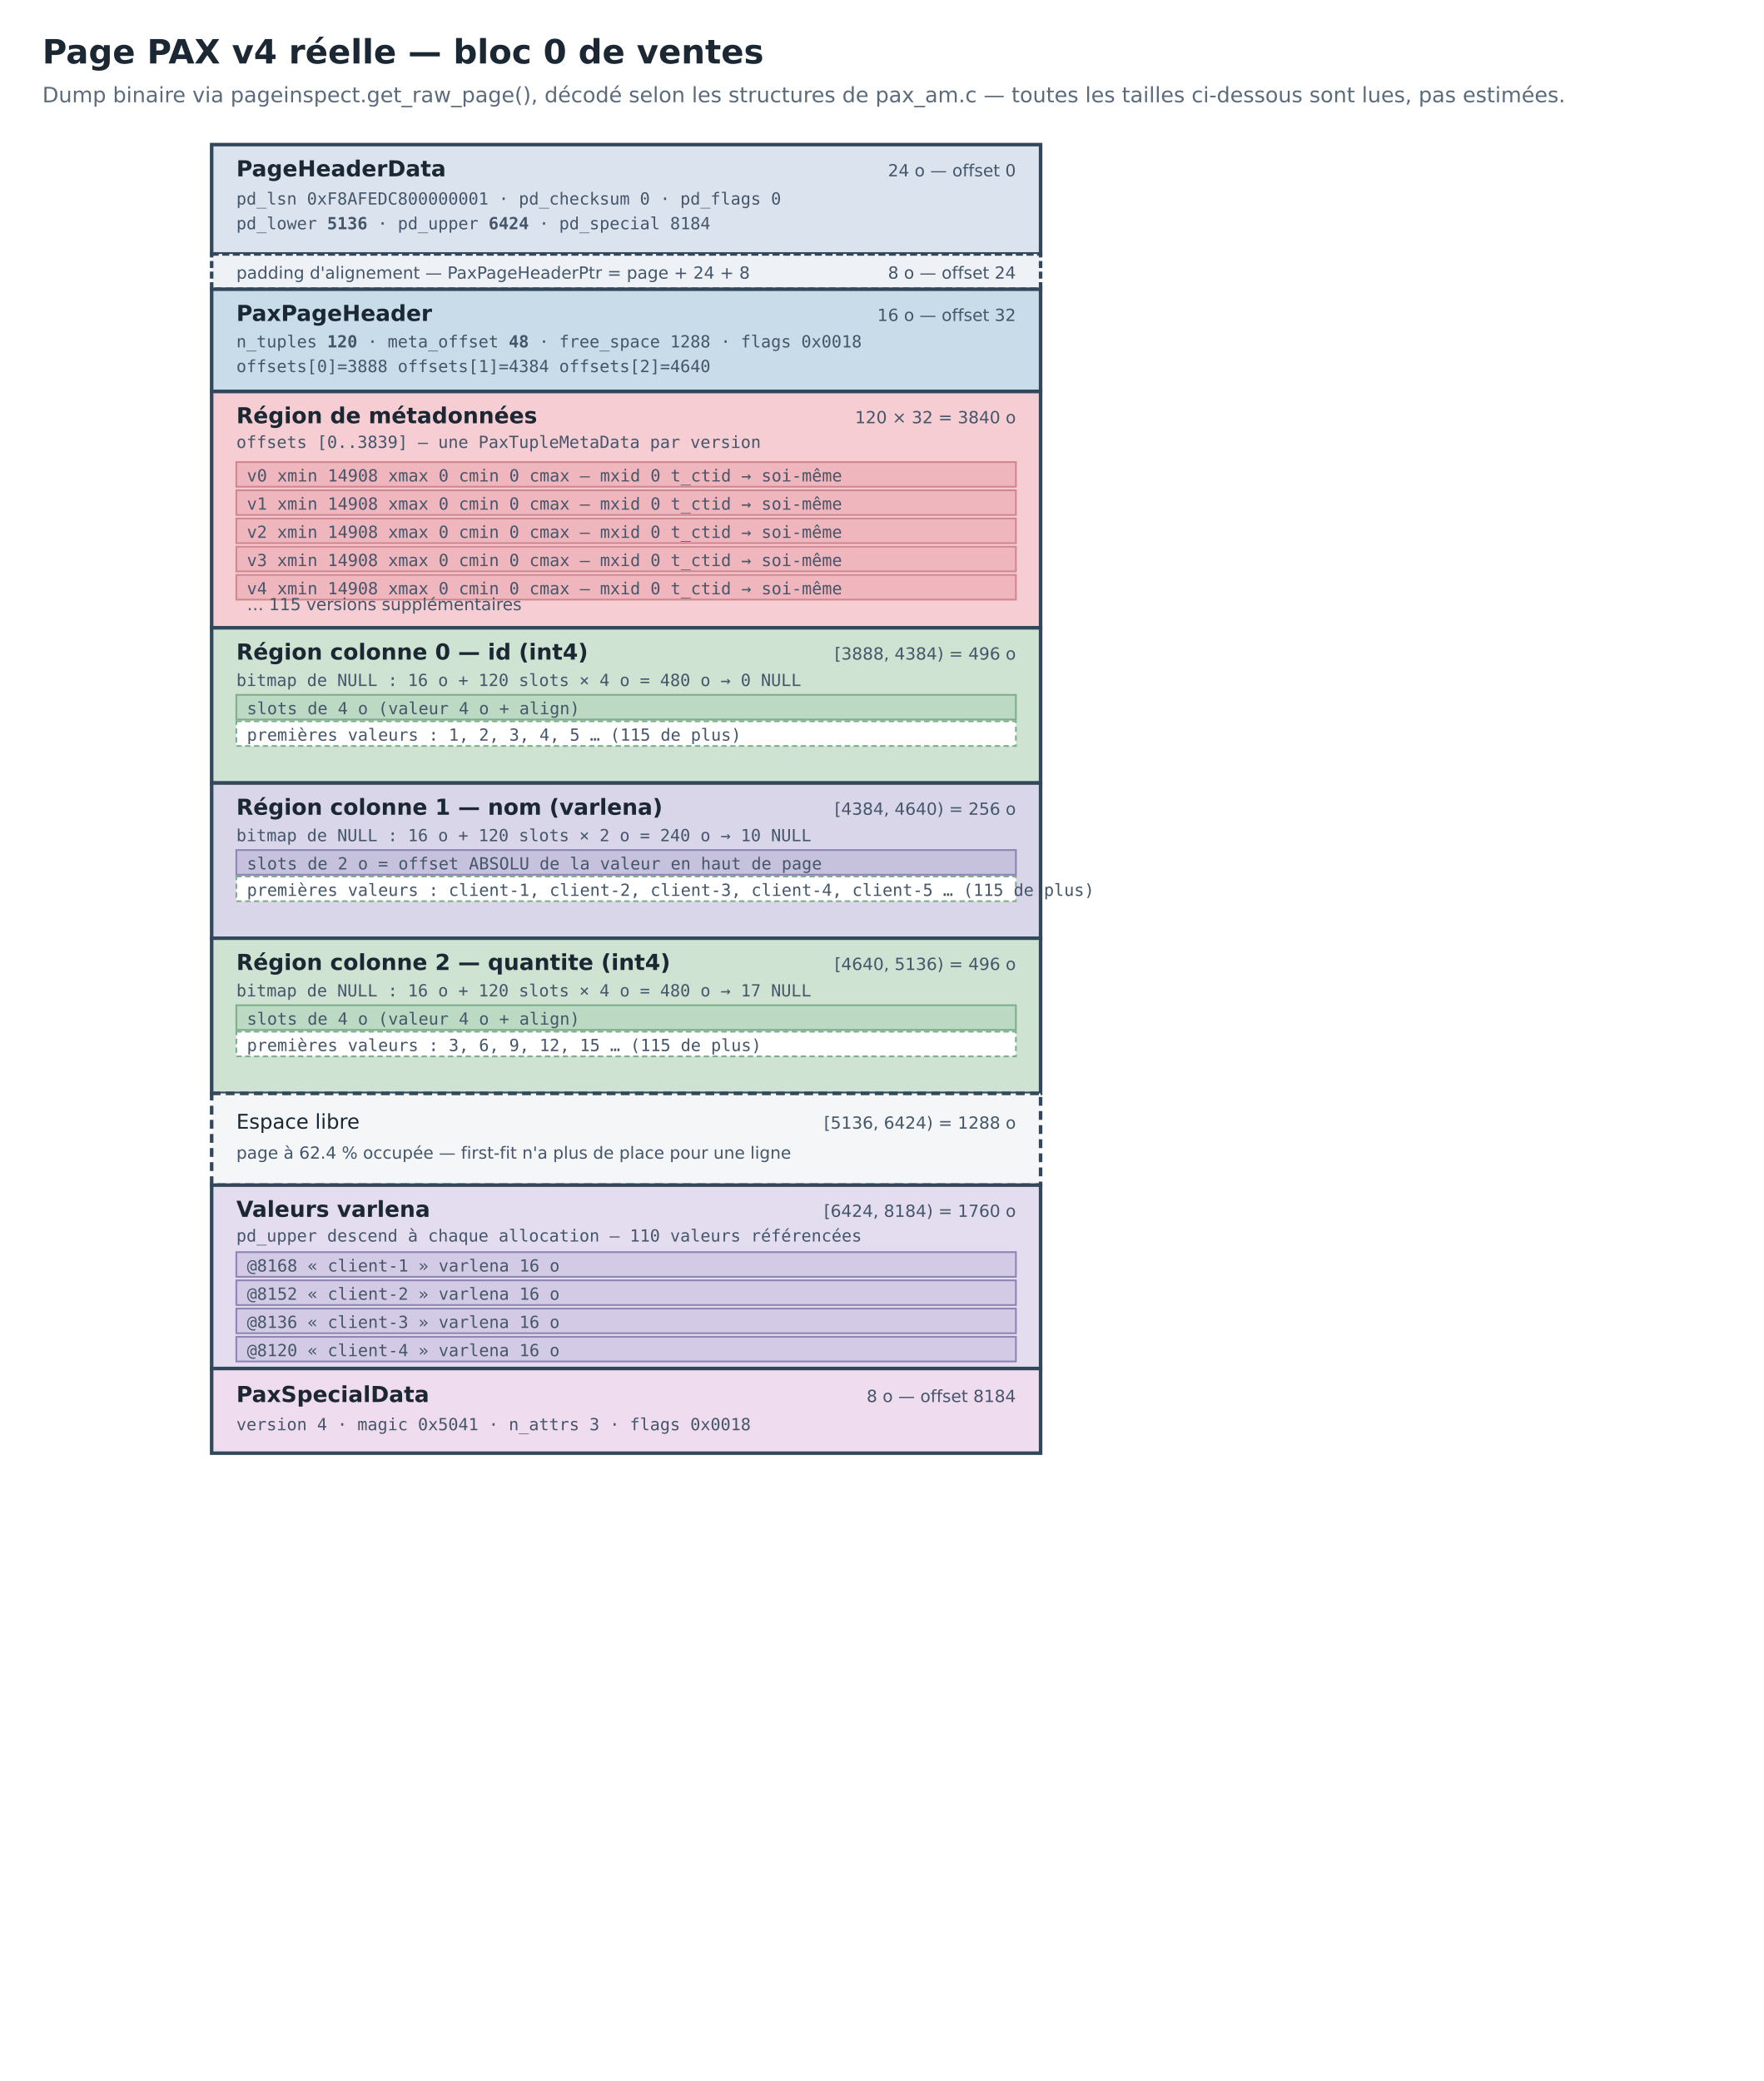
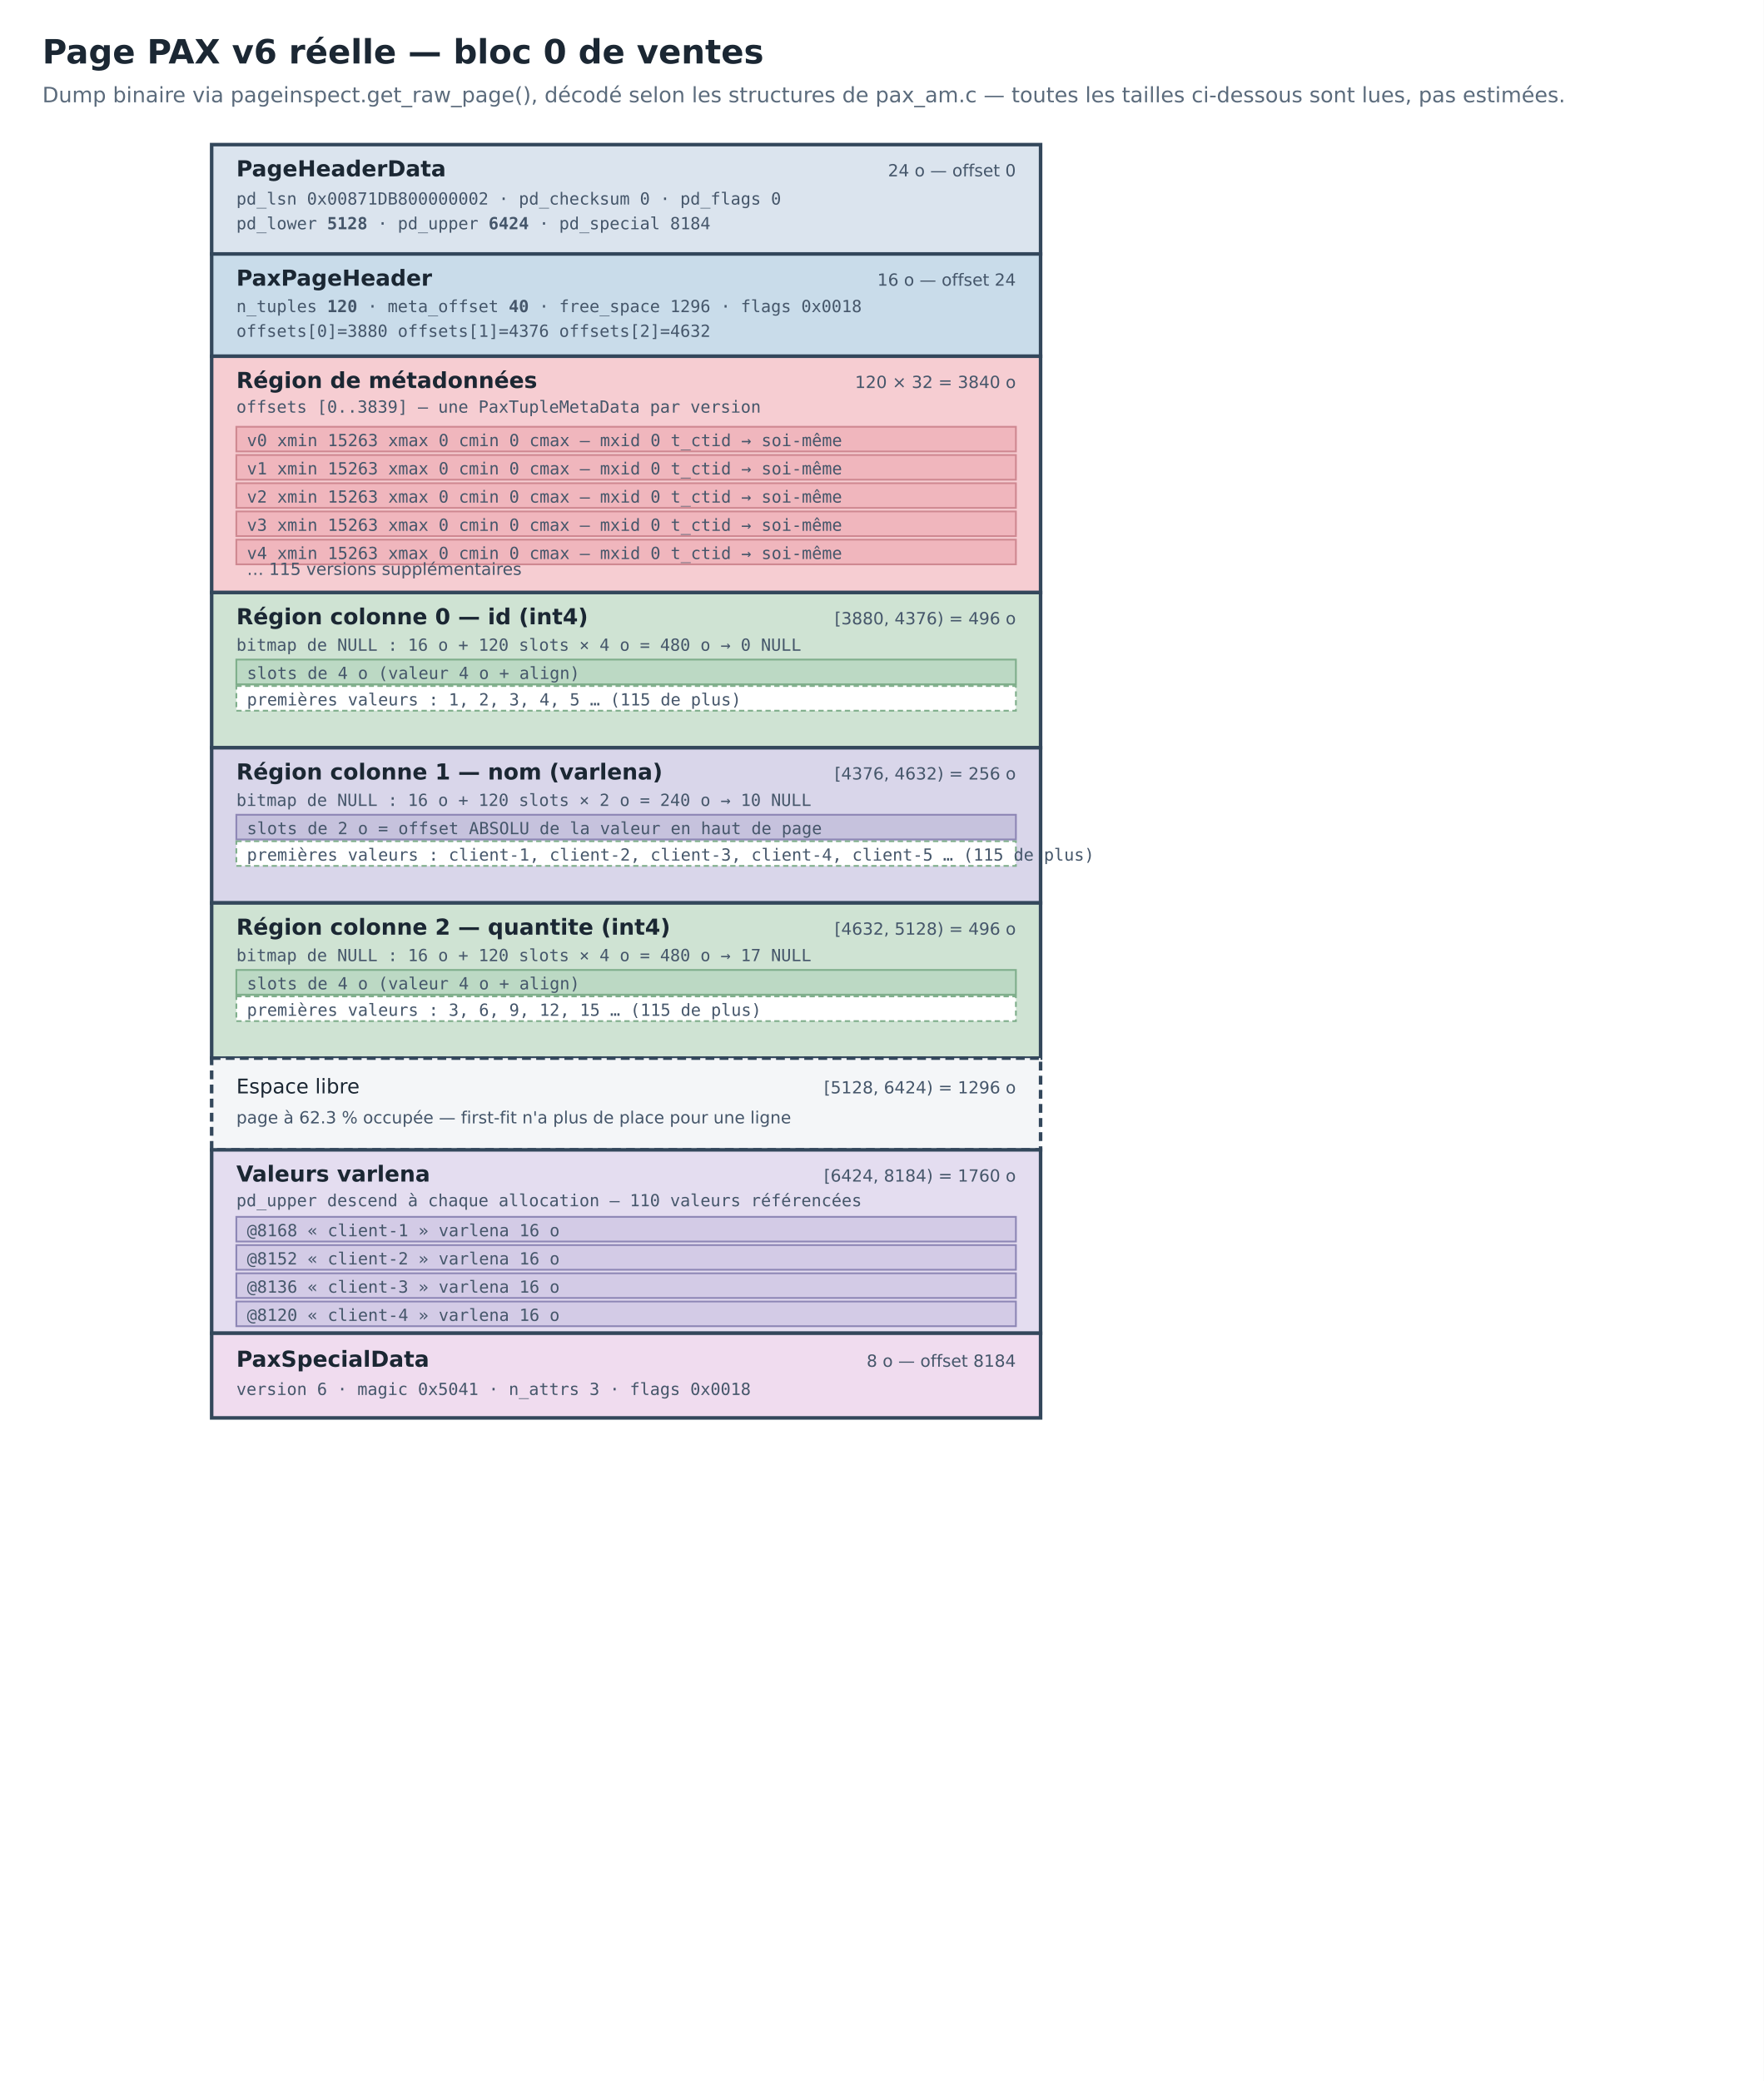
<svg xmlns="http://www.w3.org/2000/svg" width="1000" height="1180" viewBox="0 0 1000 1180" font-family="'DejaVu Sans',Helvetica,Arial,sans-serif">
  <style>.t{font-size:19px;font-weight:600;fill:#1b2733}.s{font-size:12px;fill:#5b6b7c}.b{font-size:12.5px;font-weight:600;fill:#1b2733}.l{font-size:11.5px;fill:#1b2733}.m{font-family:'DejaVu Sans Mono',Menlo,monospace}.z{font-size:9.5px;fill:#45566a}.zr{font-size:9.5px;fill:#45566a;text-anchor:end}.n{font-size:11px;fill:#45566a}.nb{font-size:12px;fill:#1b2733;font-weight:600}.f{stroke:#33475b;stroke-width:2}</style>
  <rect width="1000" height="1180" fill="#fff" />
-   <text class="t" x="24" y="36">Page PAX v4 réelle — bloc 0 de ventes</text>
+   <text class="t" x="24" y="36">Page PAX v6 réelle — bloc 0 de ventes</text>
  <text class="s" x="24" y="58">Dump binaire via pageinspect.get_raw_page(), décodé selon les structures de pax_am.c — toutes les tailles ci-dessous sont lues, pas estimées.</text>
  <rect class="f" x="120" y="82" width="470" height="62" fill="#dbe4ee" />
  <text class="b" x="134" y="100">PageHeaderData</text>
  <text class="zr" x="576" y="100" text-anchor="end">24 o — offset 0</text>
-   <text class="z m" x="134" y="116">pd_lsn 0xF8AFEDC800000001 · pd_checksum 0 · pd_flags 0</text>
-   <text class="z m" x="134" y="130">pd_lower <tspan font-weight="600">5136</tspan> · pd_upper <tspan font-weight="600">6424</tspan> · pd_special 8184</text>
-   <rect class="f" x="120" y="144" width="470" height="20" fill="#eef2f6" stroke-dasharray="4 2" />
-   <text class="z" x="134" y="158">padding d'alignement — PaxPageHeaderPtr = page + 24 + 8</text>
-   <text class="zr" x="576" y="158" text-anchor="end">8 o — offset 24</text>
-   <rect class="f" x="120" y="164" width="470" height="58" fill="#c9dcea" />
-   <text class="b" x="134" y="182">PaxPageHeader</text>
-   <text class="zr" x="576" y="182" text-anchor="end">16 o — offset 32</text>
-   <text class="z m" x="134" y="197">n_tuples <tspan font-weight="600">120</tspan> · meta_offset <tspan font-weight="600">48</tspan> · free_space 1288 · flags 0x0018</text>
-   <text class="z m" x="134" y="211">offsets[0]=3888  offsets[1]=4384  offsets[2]=4640</text>
-   <rect class="f" x="120" y="222" width="470" height="134" fill="#f6cdd2" />
-   <text class="b" x="134" y="240">Région de métadonnées</text>
-   <text class="zr" x="576" y="240" text-anchor="end">120 × 32 = 3840 o</text>
-   <text class="z m" x="134" y="254">offsets [0..3839] — une PaxTupleMetaData par version</text>
-   <rect x="134" y="262" width="442" height="14" fill="#f0b6bd" stroke="#cf8891" stroke-width="1" />
-   <text class="z m" x="140" y="273">v0  xmin 14908  xmax 0  cmin 0  cmax —  mxid 0  t_ctid → soi-même</text>
-   <rect x="134" y="278" width="442" height="14" fill="#f0b6bd" stroke="#cf8891" stroke-width="1" />
-   <text class="z m" x="140" y="289">v1  xmin 14908  xmax 0  cmin 0  cmax —  mxid 0  t_ctid → soi-même</text>
-   <rect x="134" y="294" width="442" height="14" fill="#f0b6bd" stroke="#cf8891" stroke-width="1" />
-   <text class="z m" x="140" y="305">v2  xmin 14908  xmax 0  cmin 0  cmax —  mxid 0  t_ctid → soi-même</text>
-   <rect x="134" y="310" width="442" height="14" fill="#f0b6bd" stroke="#cf8891" stroke-width="1" />
-   <text class="z m" x="140" y="321">v3  xmin 14908  xmax 0  cmin 0  cmax —  mxid 0  t_ctid → soi-même</text>
-   <rect x="134" y="326" width="442" height="14" fill="#f0b6bd" stroke="#cf8891" stroke-width="1" />
-   <text class="z m" x="140" y="337">v4  xmin 14908  xmax 0  cmin 0  cmax —  mxid 0  t_ctid → soi-même</text>
-   <text class="z" x="140" y="346">… 115 versions supplémentaires</text>
-   <rect class="f" x="120" y="356" width="470" height="88" fill="#cfe3d3" />
-   <text class="b" x="134" y="374">Région colonne 0 — id (int4)</text>
-   <text class="zr" x="576" y="374" text-anchor="end">[3888, 4384) = 496 o</text>
-   <text class="z m" x="134" y="389">bitmap de NULL : 16 o   +   120 slots × 4 o = 480 o   →   0 NULL</text>
-   <rect x="134" y="394" width="442" height="14" fill="#bcd9c4" stroke="#7fae8b" stroke-width="1" />
-   <text class="z m" x="140" y="405">slots de 4 o (valeur 4 o + align)</text>
-   <rect x="134" y="409" width="442" height="14" fill="#ffffff" stroke="#7fae8b" stroke-width="1" stroke-dasharray="3 2" />
-   <text class="z m" x="140" y="420">premières valeurs : 1, 2, 3, 4, 5   … (115 de plus)</text>
-   <rect class="f" x="120" y="444" width="470" height="88" fill="#d9d6ea" />
-   <text class="b" x="134" y="462">Région colonne 1 — nom (varlena)</text>
-   <text class="zr" x="576" y="462" text-anchor="end">[4384, 4640) = 256 o</text>
-   <text class="z m" x="134" y="477">bitmap de NULL : 16 o   +   120 slots × 2 o = 240 o   →   10 NULL</text>
-   <rect x="134" y="482" width="442" height="14" fill="#c6c2dd" stroke="#8d86b5" stroke-width="1" />
-   <text class="z m" x="140" y="493">slots de 2 o = offset ABSOLU de la valeur en haut de page</text>
-   <rect x="134" y="497" width="442" height="14" fill="#ffffff" stroke="#7fae8b" stroke-width="1" stroke-dasharray="3 2" />
-   <text class="z m" x="140" y="508">premières valeurs : client-1, client-2, client-3, client-4, client-5   … (115 de plus)</text>
-   <rect class="f" x="120" y="532" width="470" height="88" fill="#cfe3d3" />
-   <text class="b" x="134" y="550">Région colonne 2 — quantite (int4)</text>
-   <text class="zr" x="576" y="550" text-anchor="end">[4640, 5136) = 496 o</text>
-   <text class="z m" x="134" y="565">bitmap de NULL : 16 o   +   120 slots × 4 o = 480 o   →   17 NULL</text>
-   <rect x="134" y="570" width="442" height="14" fill="#bcd9c4" stroke="#7fae8b" stroke-width="1" />
-   <text class="z m" x="140" y="581">slots de 4 o (valeur 4 o + align)</text>
-   <rect x="134" y="585" width="442" height="14" fill="#ffffff" stroke="#7fae8b" stroke-width="1" stroke-dasharray="3 2" />
-   <text class="z m" x="140" y="596">premières valeurs : 3, 6, 9, 12, 15   … (115 de plus)</text>
-   <rect class="f" x="120" y="620" width="470" height="52" fill="#f4f6f8" stroke-dasharray="5 3" />
-   <text class="l" x="134" y="640">Espace libre</text>
-   <text class="zr" x="576" y="640" text-anchor="end">[5136, 6424) = 1288 o</text>
-   <text class="z" x="134" y="657">page à 62.4 % occupée — first-fit n'a plus de place pour une ligne</text>
-   <rect class="f" x="120" y="672" width="470" height="104" fill="#e4ddf0" />
-   <text class="b" x="134" y="690">Valeurs varlena</text>
-   <text class="zr" x="576" y="690" text-anchor="end">[6424, 8184) = 1760 o</text>
-   <text class="z m" x="134" y="704">pd_upper descend à chaque allocation — 110 valeurs référencées</text>
-   <rect x="134" y="710" width="442" height="14" fill="#d3cbe6" stroke="#8d86b5" stroke-width="1" />
-   <text class="z m" x="140" y="721">@8168  « client-1 »  varlena 16 o</text>
-   <rect x="134" y="726" width="442" height="14" fill="#d3cbe6" stroke="#8d86b5" stroke-width="1" />
-   <text class="z m" x="140" y="737">@8152  « client-2 »  varlena 16 o</text>
-   <rect x="134" y="742" width="442" height="14" fill="#d3cbe6" stroke="#8d86b5" stroke-width="1" />
-   <text class="z m" x="140" y="753">@8136  « client-3 »  varlena 16 o</text>
-   <rect x="134" y="758" width="442" height="14" fill="#d3cbe6" stroke="#8d86b5" stroke-width="1" />
-   <text class="z m" x="140" y="769">@8120  « client-4 »  varlena 16 o</text>
-   <rect class="f" x="120" y="776" width="470" height="48" fill="#f0dcef" />
-   <text class="b" x="134" y="795">PaxSpecialData</text>
-   <text class="zr" x="576" y="795" text-anchor="end">8 o — offset 8184</text>
-   <text class="z m" x="134" y="811">version 4 · magic 0x5041 · n_attrs 3 · flags 0x0018</text>
+   <text class="z m" x="134" y="116">pd_lsn 0x00871DB800000002 · pd_checksum 0 · pd_flags 0</text>
+   <text class="z m" x="134" y="130">pd_lower <tspan font-weight="600">5128</tspan> · pd_upper <tspan font-weight="600">6424</tspan> · pd_special 8184</text>
+   <rect class="f" x="120" y="144" width="470" height="58" fill="#c9dcea" />
+   <text class="b" x="134" y="162">PaxPageHeader</text>
+   <text class="zr" x="576" y="162" text-anchor="end">16 o — offset 24</text>
+   <text class="z m" x="134" y="177">n_tuples <tspan font-weight="600">120</tspan> · meta_offset <tspan font-weight="600">40</tspan> · free_space 1296 · flags 0x0018</text>
+   <text class="z m" x="134" y="191">offsets[0]=3880  offsets[1]=4376  offsets[2]=4632</text>
+   <rect class="f" x="120" y="202" width="470" height="134" fill="#f6cdd2" />
+   <text class="b" x="134" y="220">Région de métadonnées</text>
+   <text class="zr" x="576" y="220" text-anchor="end">120 × 32 = 3840 o</text>
+   <text class="z m" x="134" y="234">offsets [0..3839] — une PaxTupleMetaData par version</text>
+   <rect x="134" y="242" width="442" height="14" fill="#f0b6bd" stroke="#cf8891" stroke-width="1" />
+   <text class="z m" x="140" y="253">v0  xmin 15263  xmax 0  cmin 0  cmax —  mxid 0  t_ctid → soi-même</text>
+   <rect x="134" y="258" width="442" height="14" fill="#f0b6bd" stroke="#cf8891" stroke-width="1" />
+   <text class="z m" x="140" y="269">v1  xmin 15263  xmax 0  cmin 0  cmax —  mxid 0  t_ctid → soi-même</text>
+   <rect x="134" y="274" width="442" height="14" fill="#f0b6bd" stroke="#cf8891" stroke-width="1" />
+   <text class="z m" x="140" y="285">v2  xmin 15263  xmax 0  cmin 0  cmax —  mxid 0  t_ctid → soi-même</text>
+   <rect x="134" y="290" width="442" height="14" fill="#f0b6bd" stroke="#cf8891" stroke-width="1" />
+   <text class="z m" x="140" y="301">v3  xmin 15263  xmax 0  cmin 0  cmax —  mxid 0  t_ctid → soi-même</text>
+   <rect x="134" y="306" width="442" height="14" fill="#f0b6bd" stroke="#cf8891" stroke-width="1" />
+   <text class="z m" x="140" y="317">v4  xmin 15263  xmax 0  cmin 0  cmax —  mxid 0  t_ctid → soi-même</text>
+   <text class="z" x="140" y="326">… 115 versions supplémentaires</text>
+   <rect class="f" x="120" y="336" width="470" height="88" fill="#cfe3d3" />
+   <text class="b" x="134" y="354">Région colonne 0 — id (int4)</text>
+   <text class="zr" x="576" y="354" text-anchor="end">[3880, 4376) = 496 o</text>
+   <text class="z m" x="134" y="369">bitmap de NULL : 16 o   +   120 slots × 4 o = 480 o   →   0 NULL</text>
+   <rect x="134" y="374" width="442" height="14" fill="#bcd9c4" stroke="#7fae8b" stroke-width="1" />
+   <text class="z m" x="140" y="385">slots de 4 o (valeur 4 o + align)</text>
+   <rect x="134" y="389" width="442" height="14" fill="#ffffff" stroke="#7fae8b" stroke-width="1" stroke-dasharray="3 2" />
+   <text class="z m" x="140" y="400">premières valeurs : 1, 2, 3, 4, 5   … (115 de plus)</text>
+   <rect class="f" x="120" y="424" width="470" height="88" fill="#d9d6ea" />
+   <text class="b" x="134" y="442">Région colonne 1 — nom (varlena)</text>
+   <text class="zr" x="576" y="442" text-anchor="end">[4376, 4632) = 256 o</text>
+   <text class="z m" x="134" y="457">bitmap de NULL : 16 o   +   120 slots × 2 o = 240 o   →   10 NULL</text>
+   <rect x="134" y="462" width="442" height="14" fill="#c6c2dd" stroke="#8d86b5" stroke-width="1" />
+   <text class="z m" x="140" y="473">slots de 2 o = offset ABSOLU de la valeur en haut de page</text>
+   <rect x="134" y="477" width="442" height="14" fill="#ffffff" stroke="#7fae8b" stroke-width="1" stroke-dasharray="3 2" />
+   <text class="z m" x="140" y="488">premières valeurs : client-1, client-2, client-3, client-4, client-5   … (115 de plus)</text>
+   <rect class="f" x="120" y="512" width="470" height="88" fill="#cfe3d3" />
+   <text class="b" x="134" y="530">Région colonne 2 — quantite (int4)</text>
+   <text class="zr" x="576" y="530" text-anchor="end">[4632, 5128) = 496 o</text>
+   <text class="z m" x="134" y="545">bitmap de NULL : 16 o   +   120 slots × 4 o = 480 o   →   17 NULL</text>
+   <rect x="134" y="550" width="442" height="14" fill="#bcd9c4" stroke="#7fae8b" stroke-width="1" />
+   <text class="z m" x="140" y="561">slots de 4 o (valeur 4 o + align)</text>
+   <rect x="134" y="565" width="442" height="14" fill="#ffffff" stroke="#7fae8b" stroke-width="1" stroke-dasharray="3 2" />
+   <text class="z m" x="140" y="576">premières valeurs : 3, 6, 9, 12, 15   … (115 de plus)</text>
+   <rect class="f" x="120" y="600" width="470" height="52" fill="#f4f6f8" stroke-dasharray="5 3" />
+   <text class="l" x="134" y="620">Espace libre</text>
+   <text class="zr" x="576" y="620" text-anchor="end">[5128, 6424) = 1296 o</text>
+   <text class="z" x="134" y="637">page à 62.3 % occupée — first-fit n'a plus de place pour une ligne</text>
+   <rect class="f" x="120" y="652" width="470" height="104" fill="#e4ddf0" />
+   <text class="b" x="134" y="670">Valeurs varlena</text>
+   <text class="zr" x="576" y="670" text-anchor="end">[6424, 8184) = 1760 o</text>
+   <text class="z m" x="134" y="684">pd_upper descend à chaque allocation — 110 valeurs référencées</text>
+   <rect x="134" y="690" width="442" height="14" fill="#d3cbe6" stroke="#8d86b5" stroke-width="1" />
+   <text class="z m" x="140" y="701">@8168  « client-1 »  varlena 16 o</text>
+   <rect x="134" y="706" width="442" height="14" fill="#d3cbe6" stroke="#8d86b5" stroke-width="1" />
+   <text class="z m" x="140" y="717">@8152  « client-2 »  varlena 16 o</text>
+   <rect x="134" y="722" width="442" height="14" fill="#d3cbe6" stroke="#8d86b5" stroke-width="1" />
+   <text class="z m" x="140" y="733">@8136  « client-3 »  varlena 16 o</text>
+   <rect x="134" y="738" width="442" height="14" fill="#d3cbe6" stroke="#8d86b5" stroke-width="1" />
+   <text class="z m" x="140" y="749">@8120  « client-4 »  varlena 16 o</text>
+   <rect class="f" x="120" y="756" width="470" height="48" fill="#f0dcef" />
+   <text class="b" x="134" y="775">PaxSpecialData</text>
+   <text class="zr" x="576" y="775" text-anchor="end">8 o — offset 8184</text>
+   <text class="z m" x="134" y="791">version 6 · magic 0x5041 · n_attrs 3 · flags 0x0018</text>
</svg>
